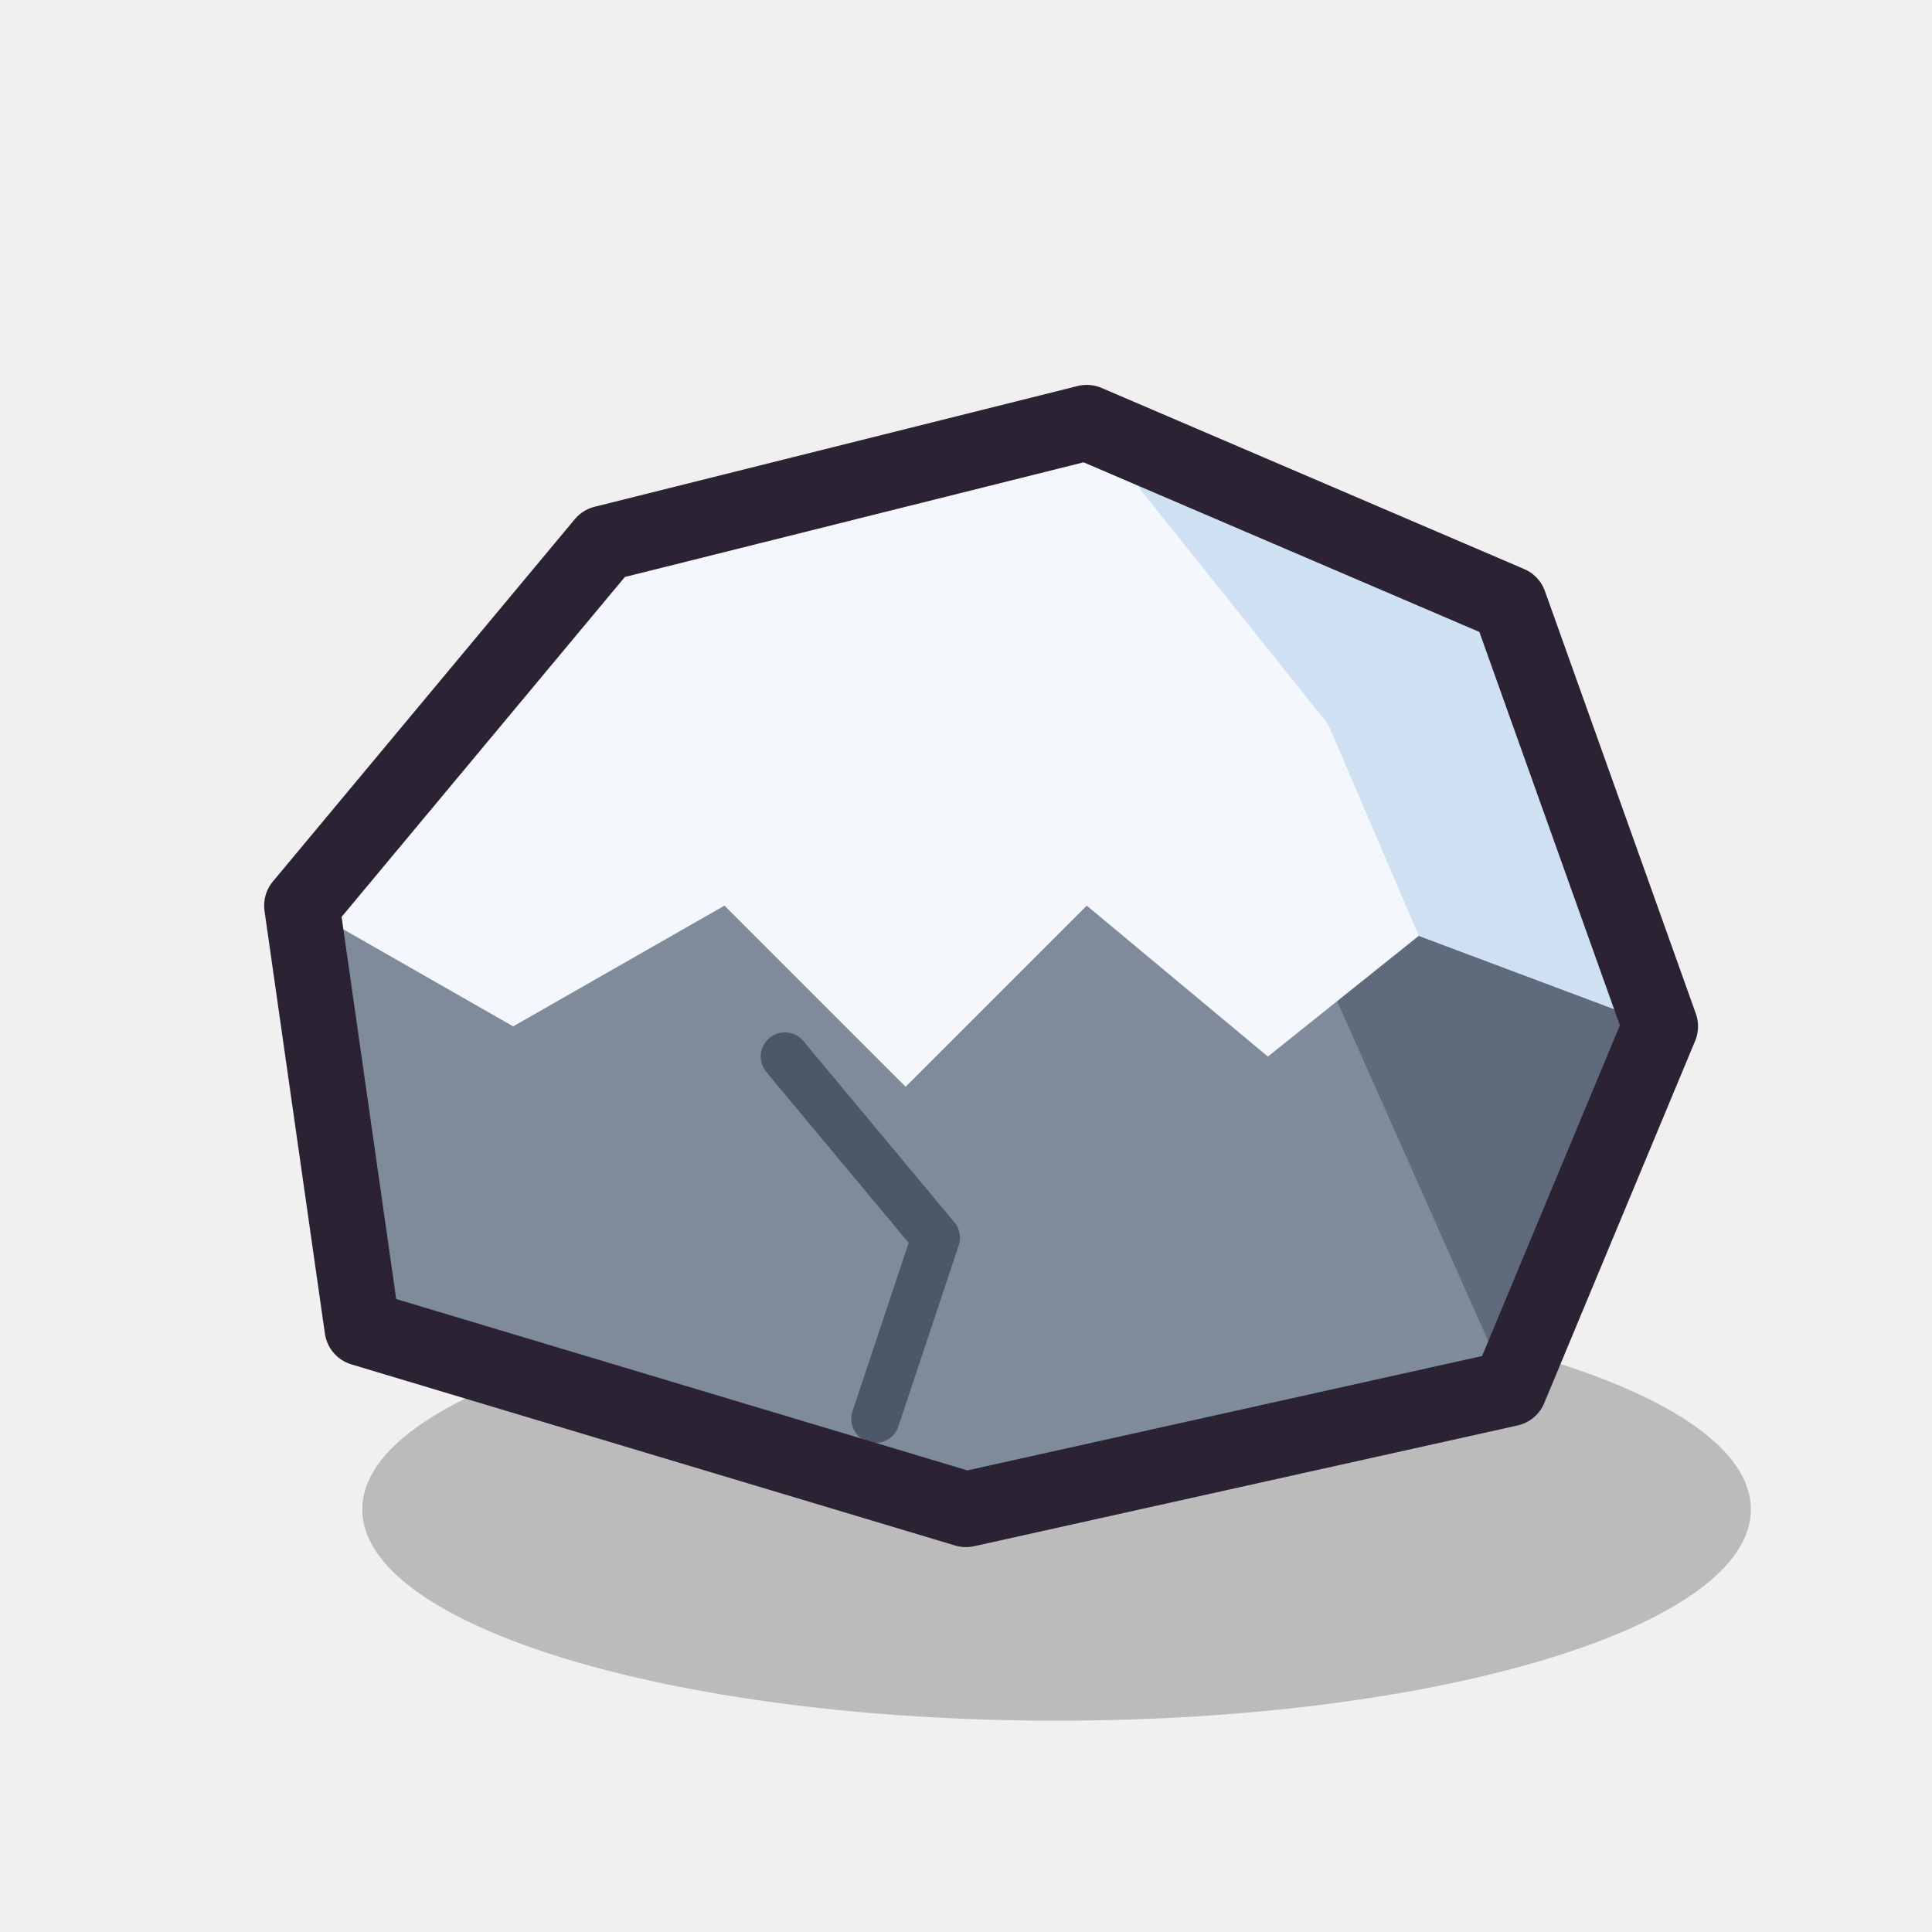
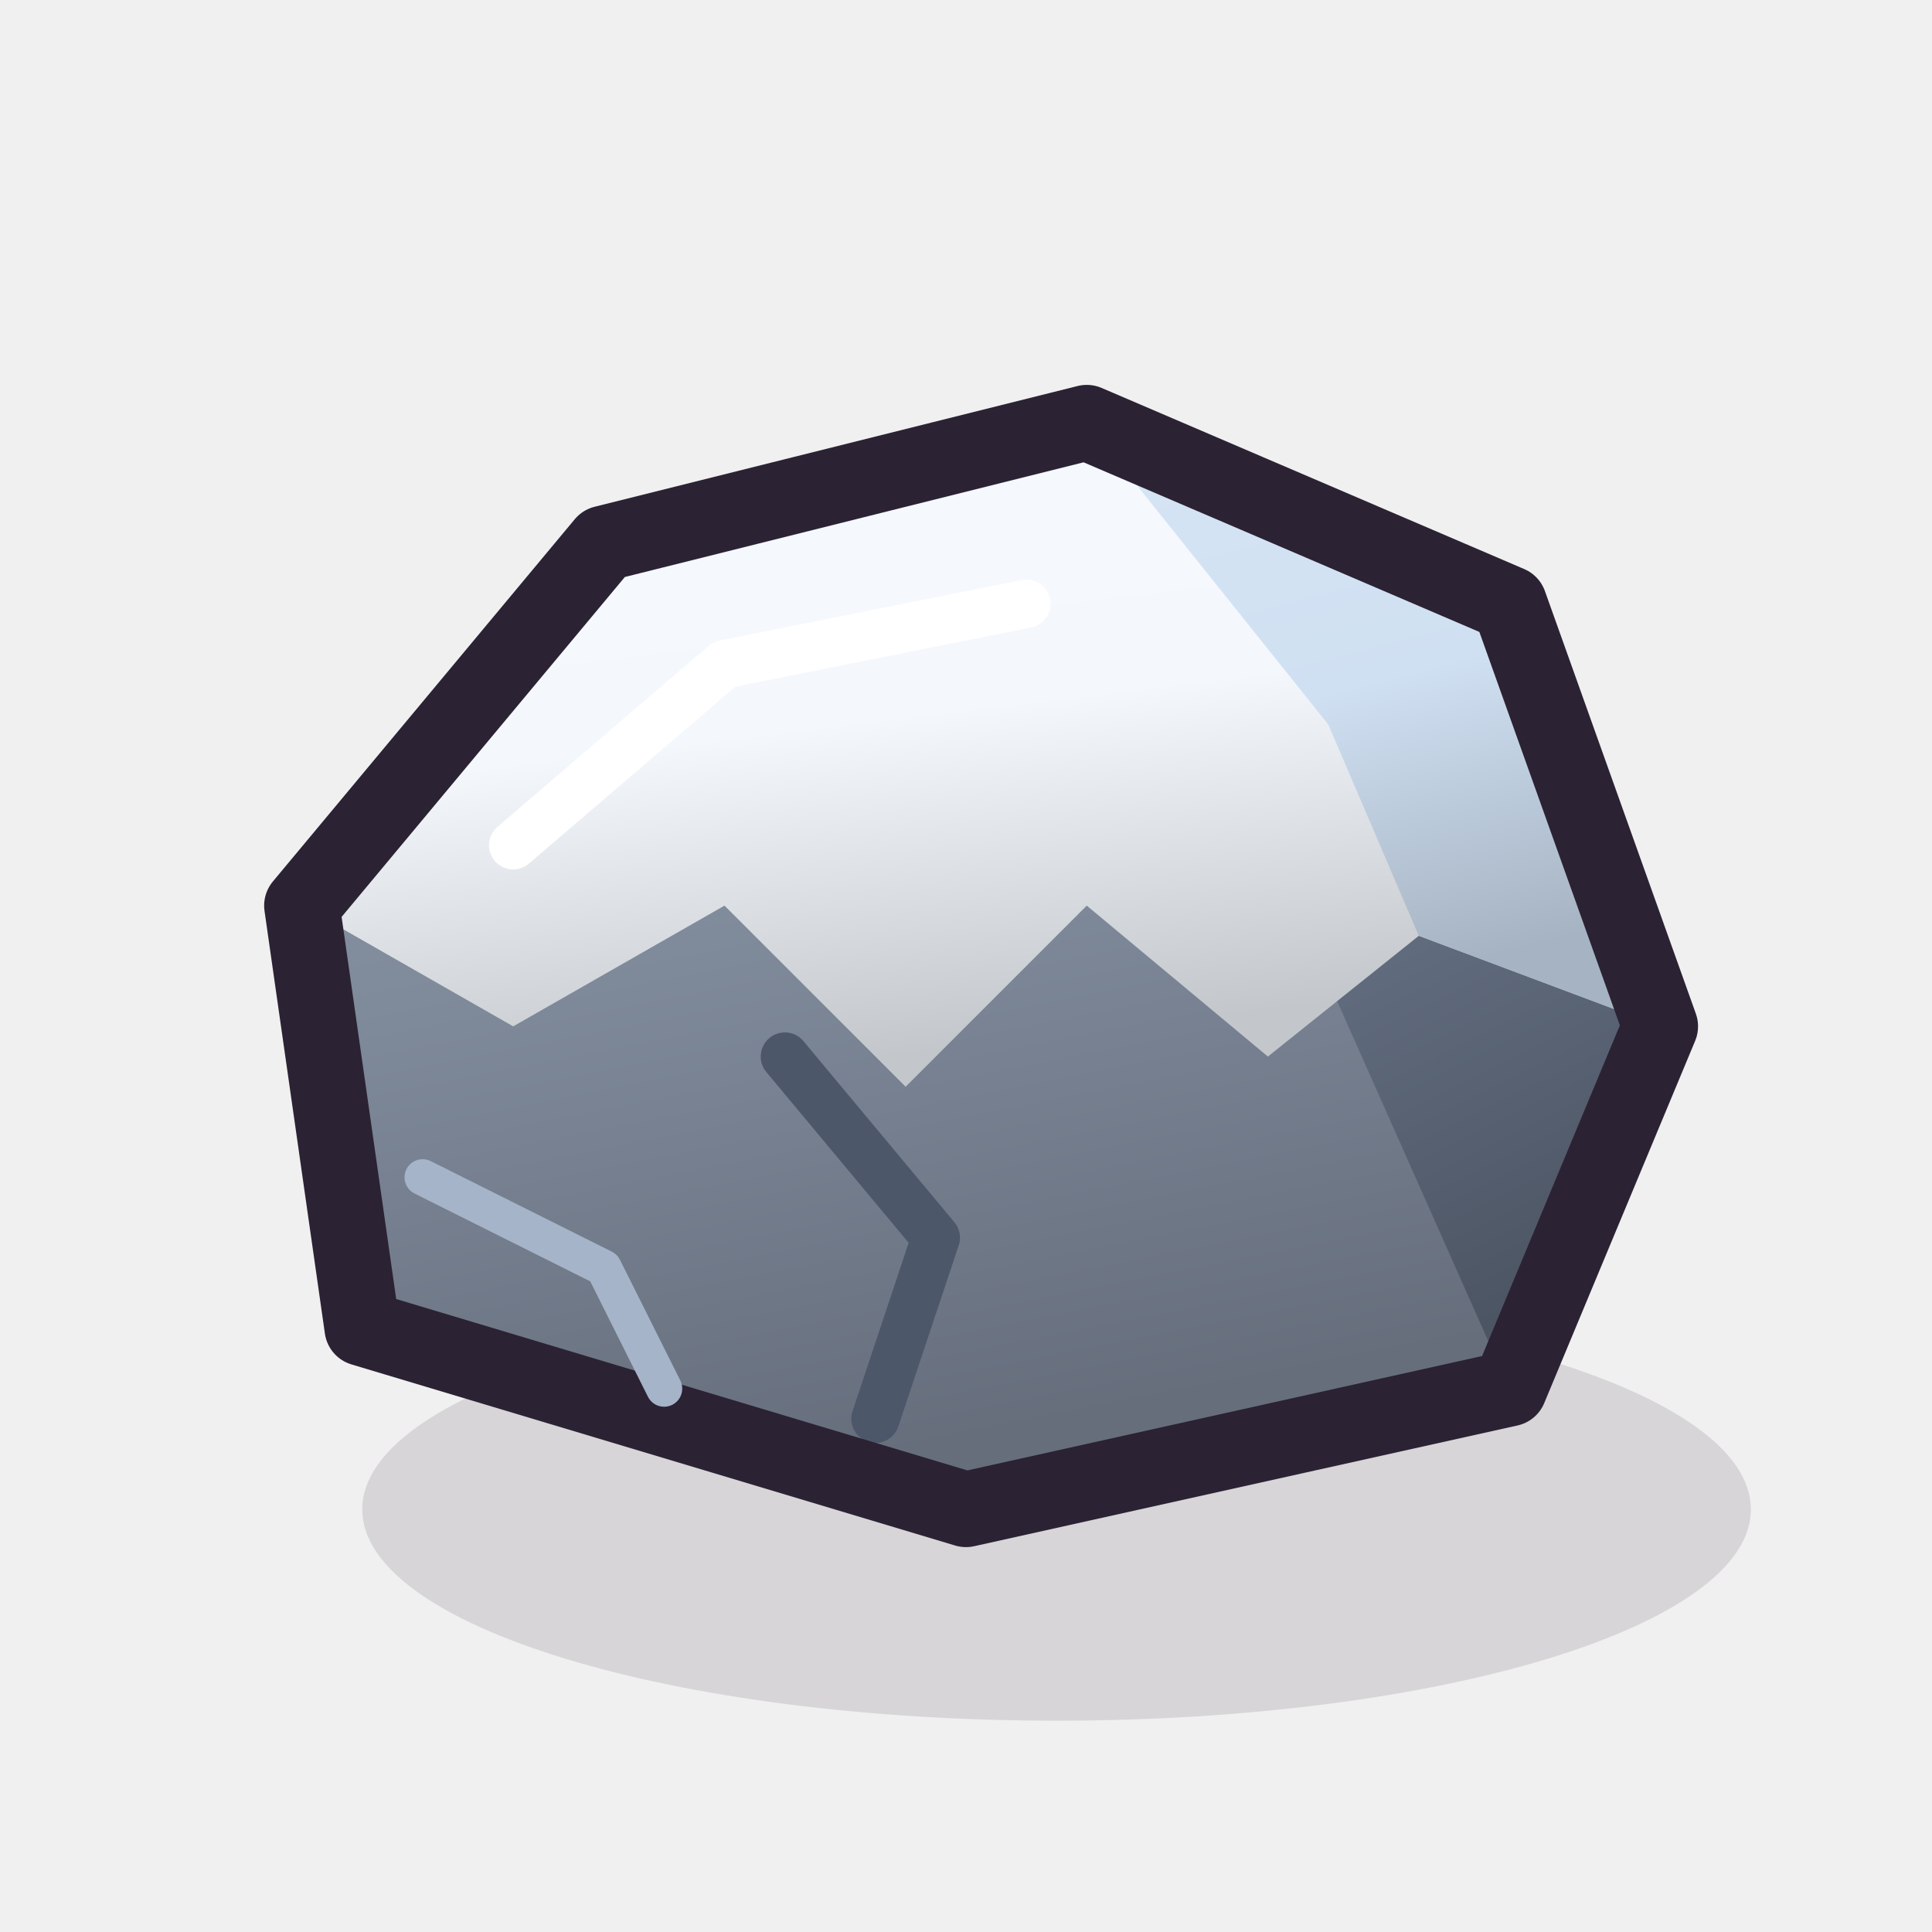
- <svg xmlns="http://www.w3.org/2000/svg" viewBox="0 0 64 64">
-   <ellipse cx="35" cy="50" rx="23" ry="7" fill="#000000" opacity="0.22" />
-   <path d="M12 44 L10 30 L20 18 L36 14 L50 20 L55 34 L50 46 L32 50 Z" fill="#7f8a9b" />
-   <polygon points="42,28 50,20 55,34 50,46" fill="#5f6a7c" />
+ <svg xmlns="http://www.w3.org/2000/svg" width="64" height="64" viewBox="0 0 64 64" stroke-linecap="round" stroke-linejoin="round">
+   <defs>
+     <linearGradient id="material0" x1="0" y1="0" x2=".25" y2="1">
+       <stop offset="0" stop-color="#7a8392" />
+       <stop offset=".52" stop-color="#5f6a7c" />
+       <stop offset="1" stop-color="#4c5563" />
+     </linearGradient>
+     <linearGradient id="material1" x1="0" y1="0" x2=".25" y2="1">
+       <stop offset="0" stop-color="#959eac" />
+       <stop offset=".52" stop-color="#7f8a9b" />
+       <stop offset="1" stop-color="#666e7c" />
+     </linearGradient>
+     <linearGradient id="material2" x1="0" y1="0" x2=".25" y2="1">
+       <stop offset="0" stop-color="#d7e5f4" />
+       <stop offset=".52" stop-color="#cfe0f2" />
+       <stop offset="1" stop-color="#a6b3c2" />
+     </linearGradient>
+     <linearGradient id="material3" x1="0" y1="0" x2=".25" y2="1">
+       <stop offset="0" stop-color="#f6f9fd" />
+       <stop offset=".52" stop-color="#f4f8fd" />
+       <stop offset="1" stop-color="#c3c6ca" />
+     </linearGradient>
+   </defs>
+   <ellipse cx="35" cy="50" rx="23" ry="7" fill="#2b2233" opacity=".13" />
+   <path d="M12 44 L10 30 L20 18 L36 14 L50 20 L55 34 L50 46 L32 50 Z" fill="url(#material1)" />
+   <polygon points="42,28 50,20 55,34 50,46" fill="url(#material0)" />
  <path d="M26 35 L31 41 L29 47" fill="none" stroke="#4d576a" stroke-width="1.6" stroke-linecap="round" stroke-linejoin="round" />
-   <path d="M10 30 L20 18 L36 14 L50 20 L55 34 L47 31 L42 35 L36 30 L30 36 L24 30 L17 34 Z" fill="#f4f8fd" />
-   <path d="M36 14 L50 20 L55 34 L47 31 L44 24 Z" fill="#cfe0f2" />
+   <path d="M10 30 L20 18 L36 14 L50 20 L55 34 L47 31 L42 35 L36 30 L30 36 L24 30 L17 34 Z" fill="url(#material3)" />
+   <path d="M36 14 L50 20 L55 34 L47 31 L44 24 Z" fill="url(#material2)" />
  <path d="M12 44 L10 30 L20 18 L36 14 L50 20 L55 34 L50 46 L32 50 Z" fill="none" stroke="#2b2233" stroke-width="2.5" stroke-linejoin="round" />
+   <path d="M17 28 24 22 34 20" fill="none" stroke="#ffffff" stroke-width="1.6" />
+   <path d="M14 39 20 42 22 46" fill="none" stroke="#a5b4c8" stroke-width="1.2" />
</svg>
